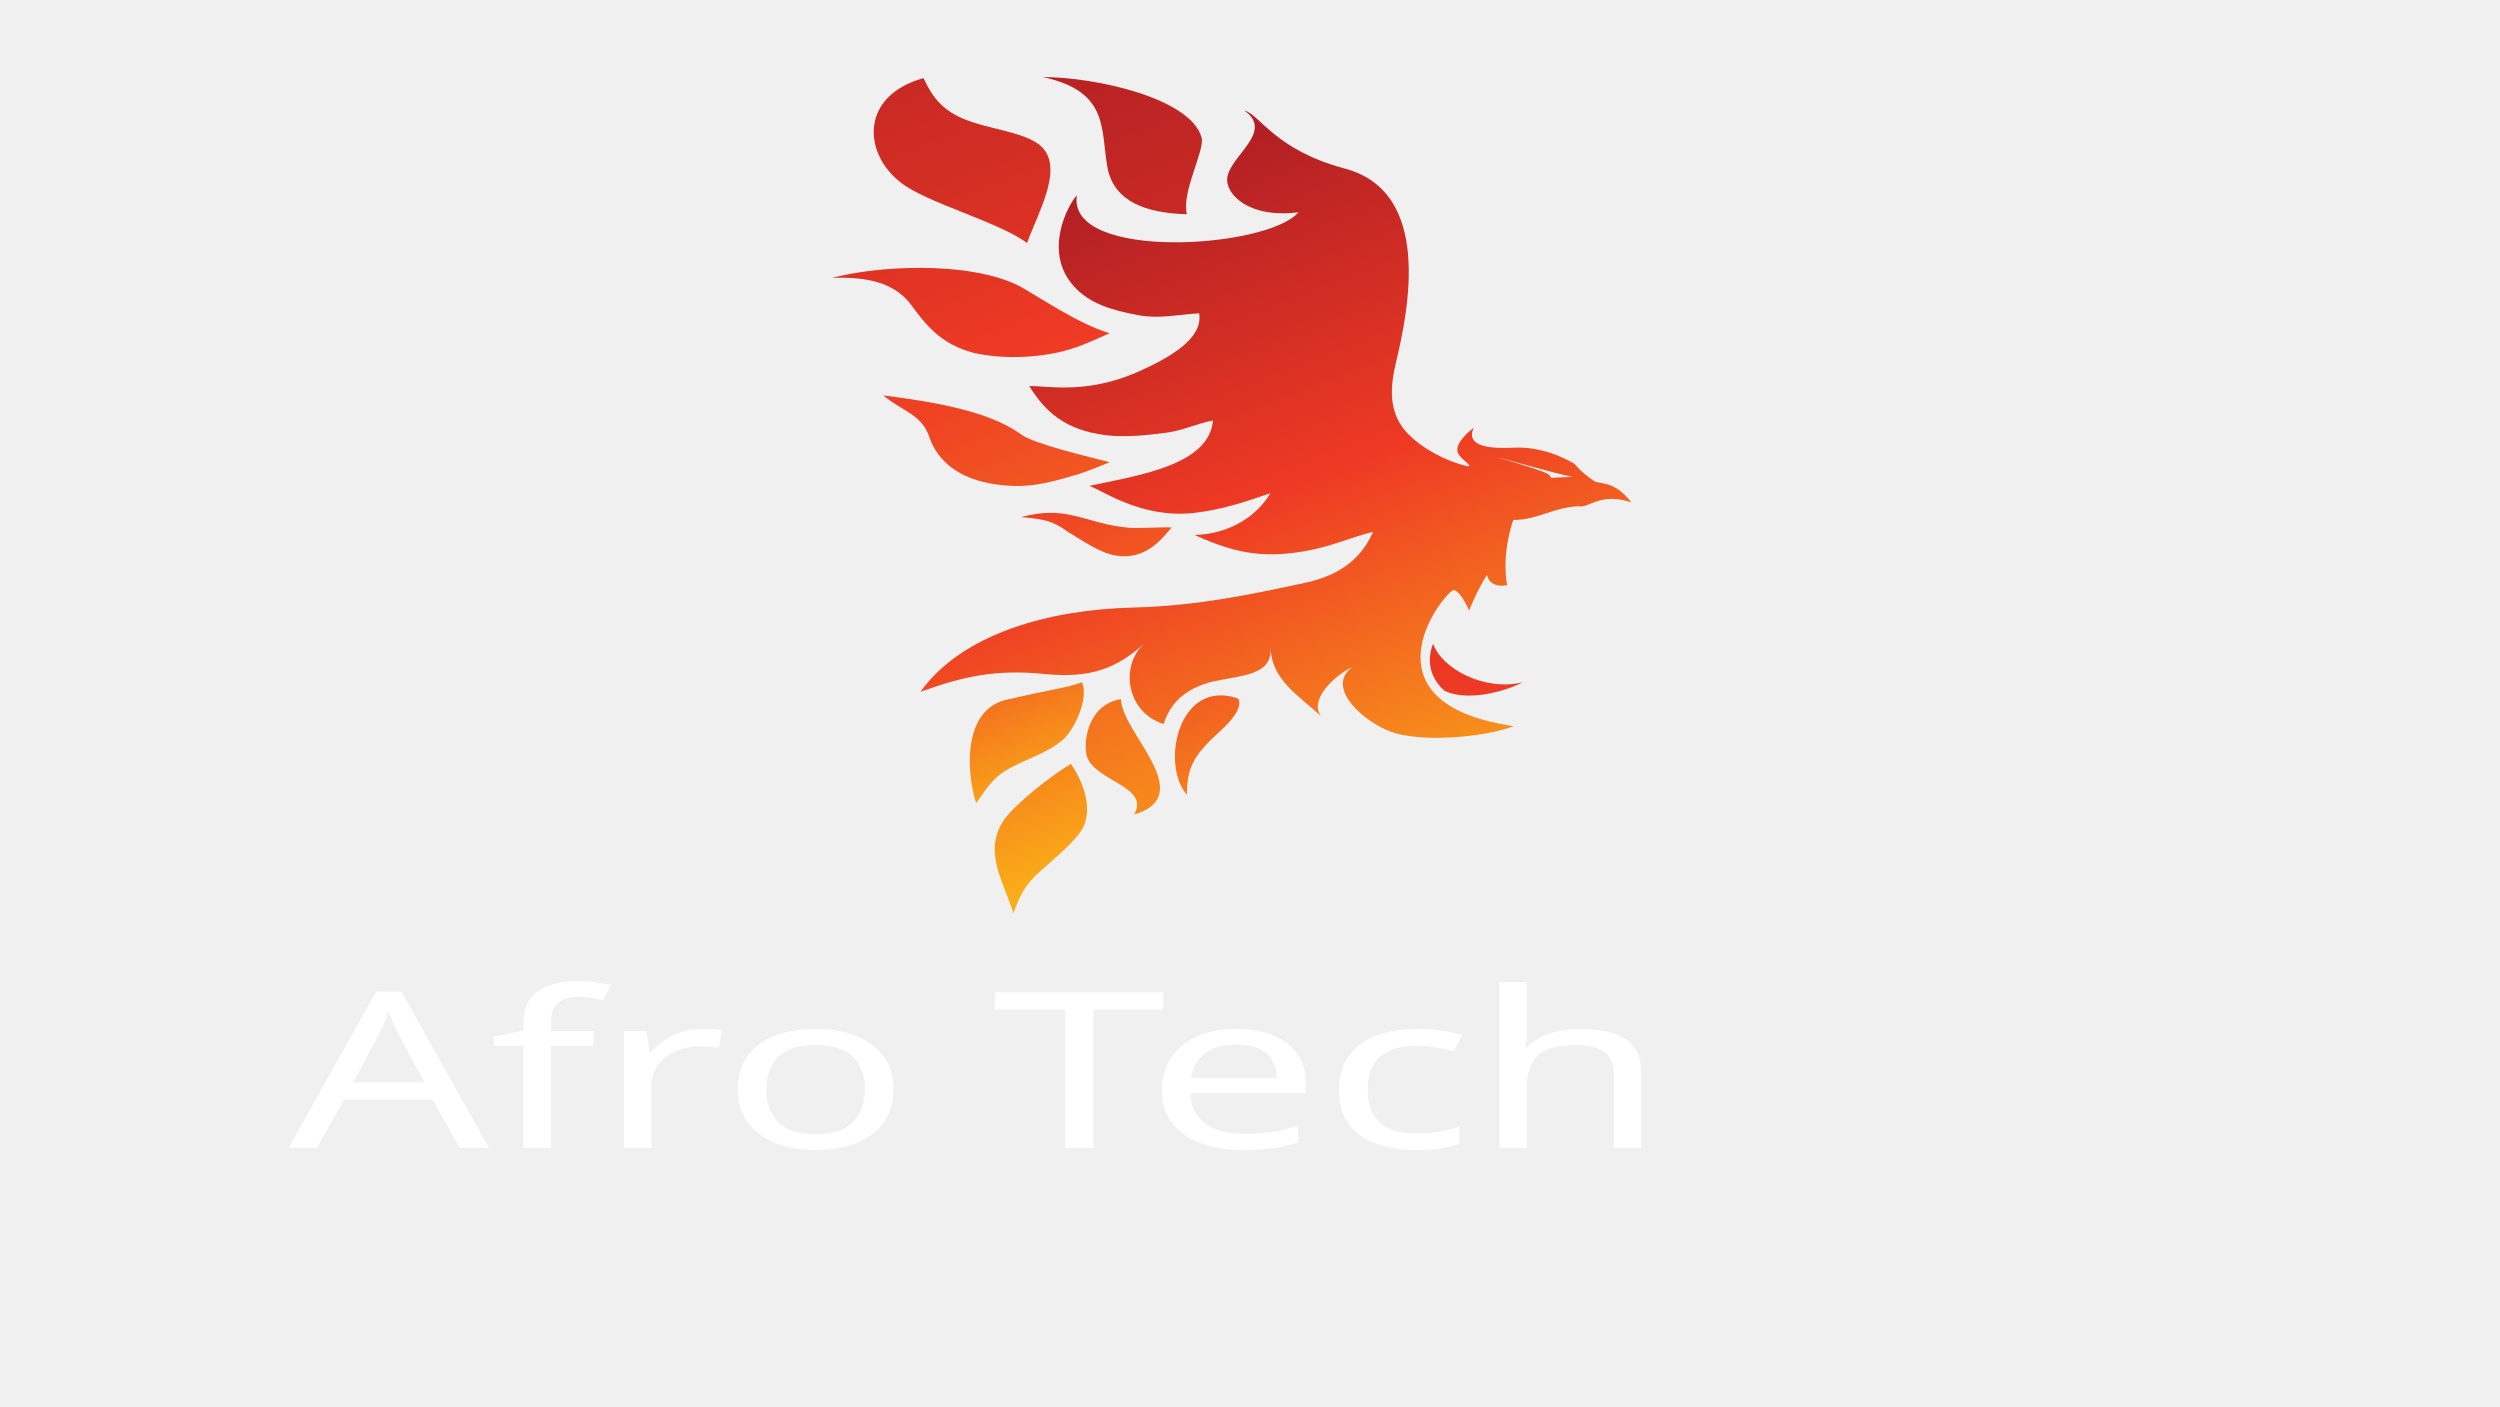
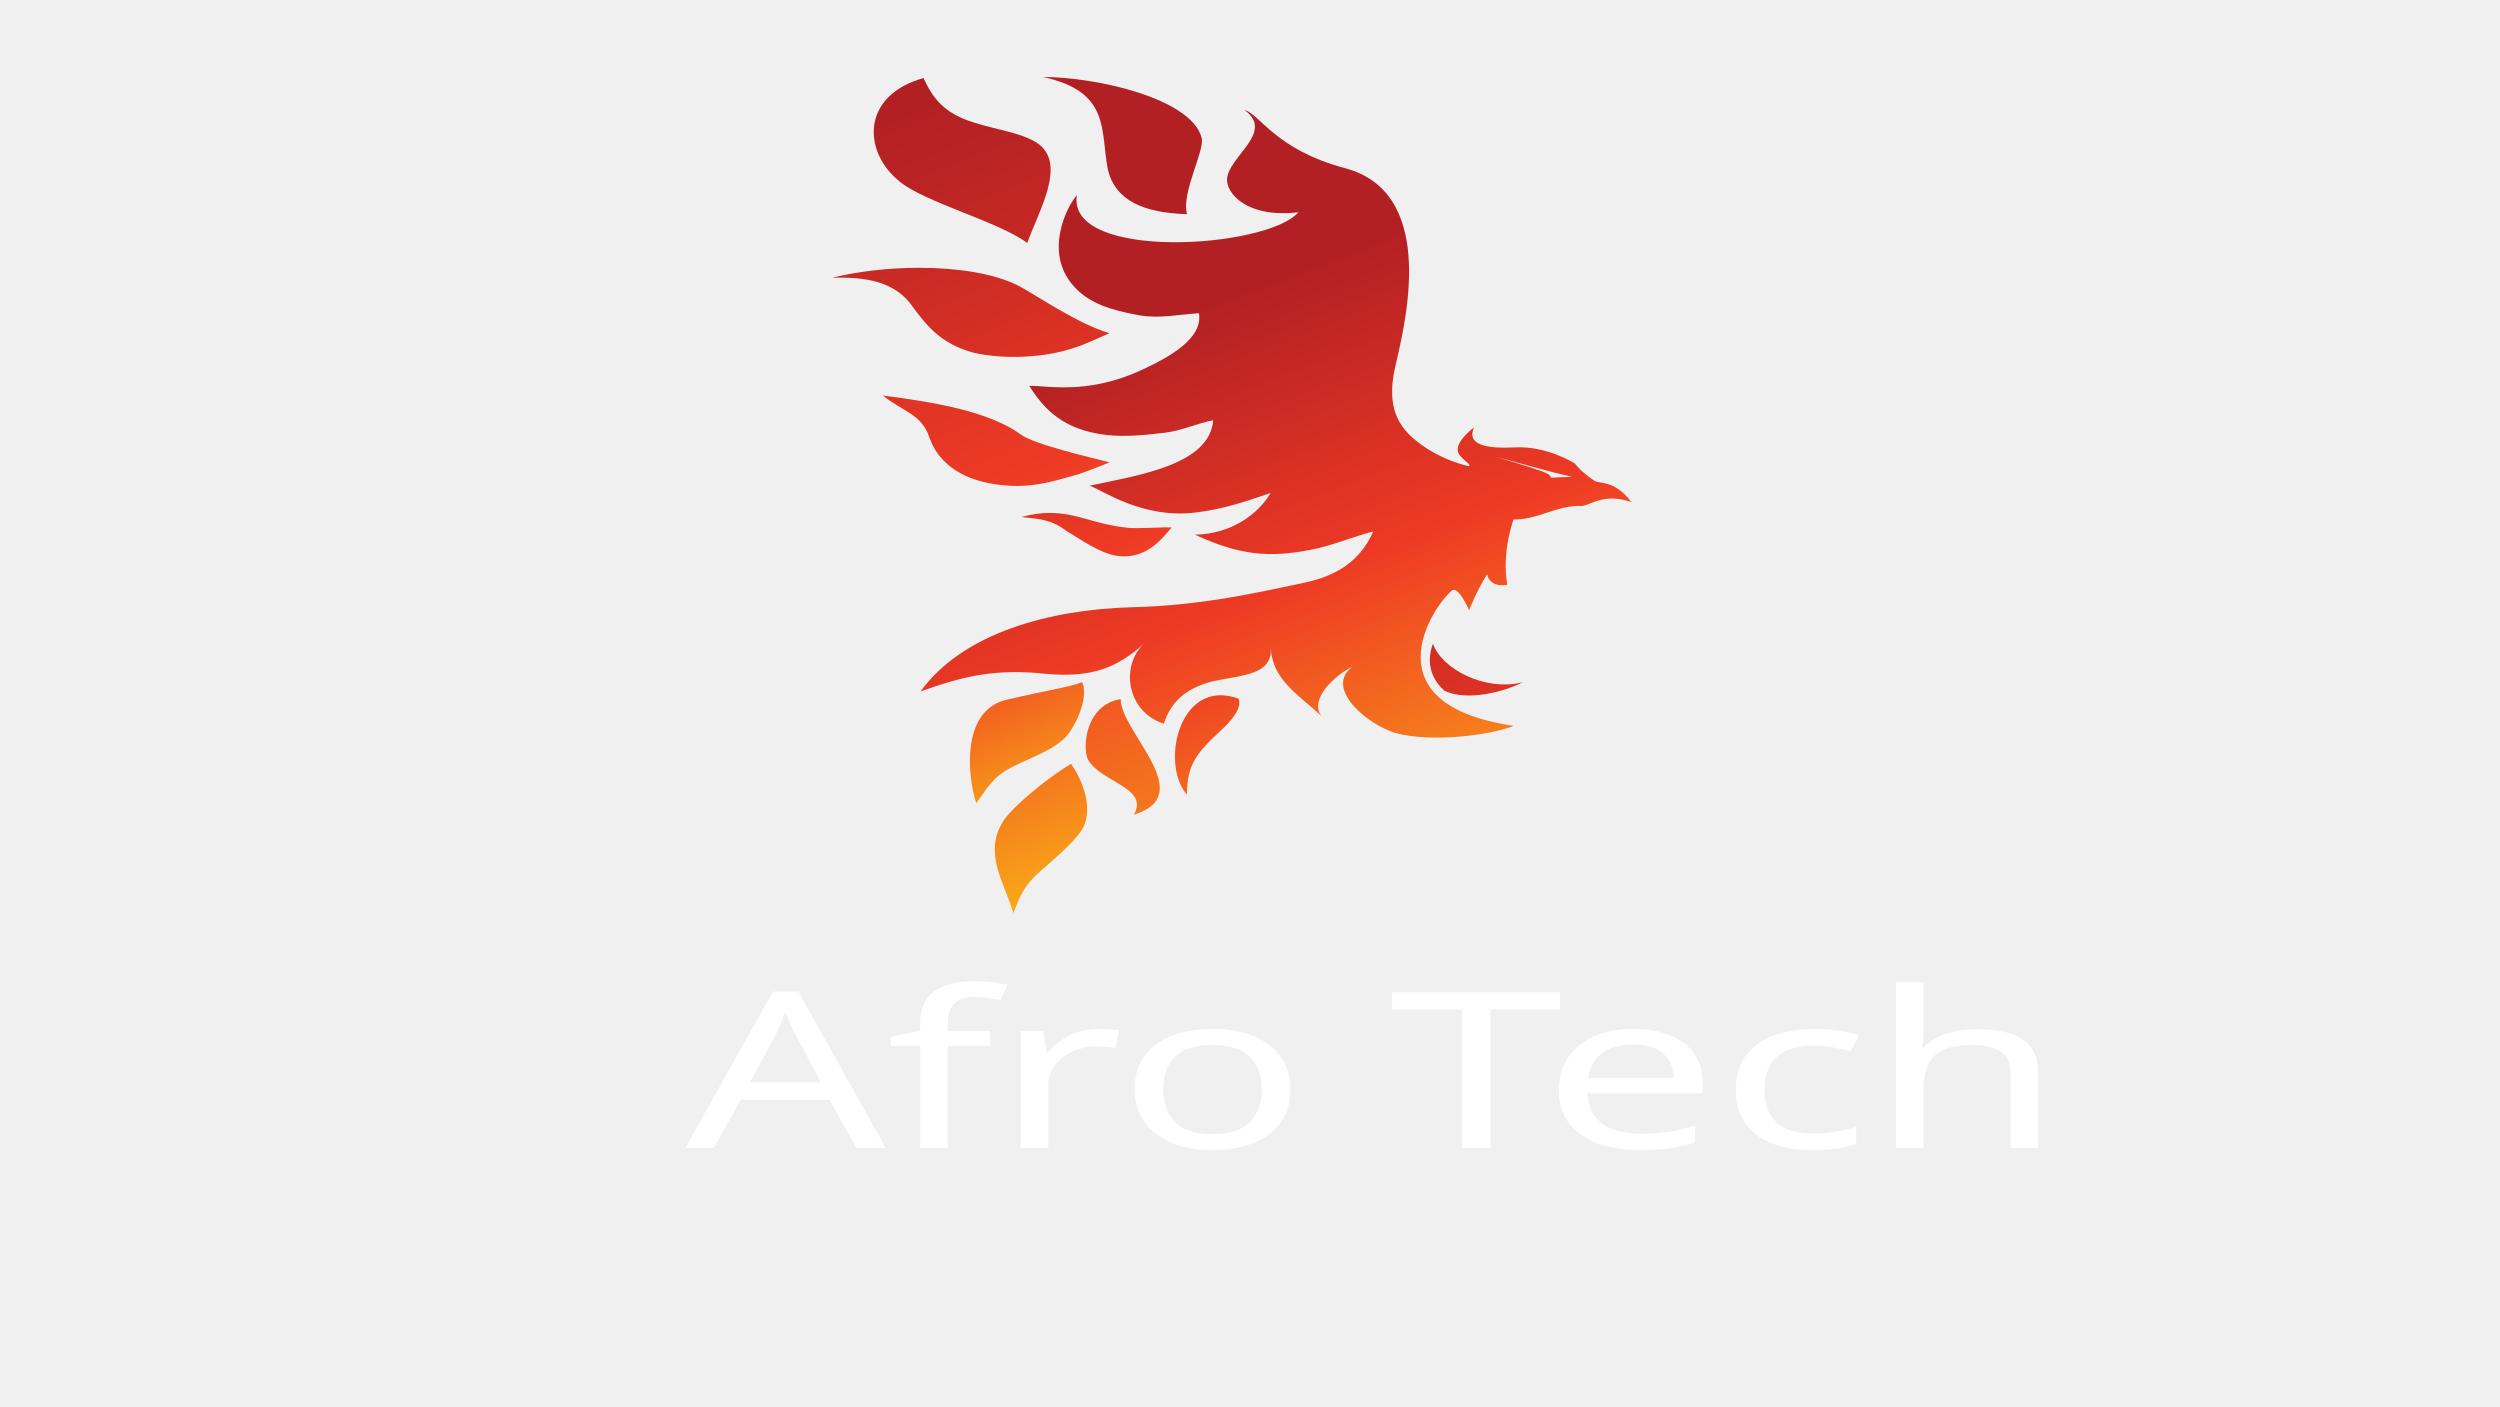
- <svg xmlns="http://www.w3.org/2000/svg" width="800" height="450" viewBox="0 0 211.667 119.062" version="1.1" id="svg8">
-   <defs id="defs2">
-     <linearGradient x1="0" y1="0" x2="1" y2="0" gradientUnits="userSpaceOnUse" gradientTransform="matrix(-91.31073,158.1549,158.1549,91.31073,218.4297,264.8906)" spreadMethod="pad" id="linearGradient845">
-       <stop style="stop-opacity:1;stop-color:#faad18" offset="0" id="stop837" />
-       <stop style="stop-opacity:1;stop-color:#faad18" offset="0.205" id="stop839" />
-       <stop style="stop-opacity:1;stop-color:#ee3a24" offset="0.638" id="stop841" />
-       <stop style="stop-opacity:1;stop-color:#b32024" offset="1" id="stop843" />
-     </linearGradient>
-     <linearGradient x1="0" y1="0" x2="1" y2="0" gradientUnits="userSpaceOnUse" gradientTransform="matrix(-35.45944,61.41754,61.41754,35.45944,126.6025,337.124)" spreadMethod="pad" id="linearGradient869">
-       <stop style="stop-opacity:1;stop-color:#faad18" offset="0" id="stop861" />
-       <stop style="stop-opacity:1;stop-color:#faad18" offset="0.205" id="stop863" />
-       <stop style="stop-opacity:1;stop-color:#ee3a24" offset="0.638" id="stop865" />
-       <stop style="stop-opacity:1;stop-color:#b32024" offset="1" id="stop867" />
-     </linearGradient>
-     <linearGradient x1="0" y1="0" x2="1" y2="0" gradientUnits="userSpaceOnUse" gradientTransform="matrix(-84.89768,147.0471,147.0471,84.89768,157.4097,298.6709)" spreadMethod="pad" id="linearGradient893">
-       <stop style="stop-opacity:1;stop-color:#faad18" offset="0" id="stop885" />
-       <stop style="stop-opacity:1;stop-color:#faad18" offset="0.205" id="stop887" />
-       <stop style="stop-opacity:1;stop-color:#ee3a24" offset="0.638" id="stop889" />
-       <stop style="stop-opacity:1;stop-color:#b32024" offset="1" id="stop891" />
-     </linearGradient>
-     <linearGradient x1="0" y1="0" x2="1" y2="0" gradientUnits="userSpaceOnUse" gradientTransform="matrix(-50.44294,87.36973,87.36973,50.44294,155.2397,318.625)" spreadMethod="pad" id="linearGradient917">
-       <stop style="stop-opacity:1;stop-color:#faad18" offset="0" id="stop909" />
-       <stop style="stop-opacity:1;stop-color:#faad18" offset="0.205" id="stop911" />
-       <stop style="stop-opacity:1;stop-color:#ee3a24" offset="0.638" id="stop913" />
-       <stop style="stop-opacity:1;stop-color:#b32024" offset="1" id="stop915" />
-     </linearGradient>
-     <linearGradient x1="0" y1="0" x2="1" y2="0" gradientUnits="userSpaceOnUse" gradientTransform="matrix(-50.02325,86.64281,86.64281,50.02325,129.457,320.1929)" spreadMethod="pad" id="linearGradient941">
-       <stop style="stop-opacity:1;stop-color:#faad18" offset="0" id="stop933" />
-       <stop style="stop-opacity:1;stop-color:#faad18" offset="0.205" id="stop935" />
-       <stop style="stop-opacity:1;stop-color:#ee3a24" offset="0.638" id="stop937" />
-       <stop style="stop-opacity:1;stop-color:#b32024" offset="1" id="stop939" />
-     </linearGradient>
-     <linearGradient x1="0" y1="0" x2="1" y2="0" gradientUnits="userSpaceOnUse" gradientTransform="matrix(-66.40972,115.025,115.025,66.40972,159.9517,323.7285)" spreadMethod="pad" id="linearGradient965">
-       <stop style="stop-opacity:1;stop-color:#faad18" offset="0" id="stop957" />
-       <stop style="stop-opacity:1;stop-color:#faad18" offset="0.205" id="stop959" />
-       <stop style="stop-opacity:1;stop-color:#ee3a24" offset="0.638" id="stop961" />
-       <stop style="stop-opacity:1;stop-color:#b32024" offset="1" id="stop963" />
-     </linearGradient>
-     <linearGradient x1="0" y1="0" x2="1" y2="0" gradientUnits="userSpaceOnUse" gradientTransform="matrix(-101.5548,175.898,175.898,101.5548,170.6484,301.8208)" spreadMethod="pad" id="linearGradient989">
-       <stop style="stop-opacity:1;stop-color:#faad18" offset="0" id="stop981" />
-       <stop style="stop-opacity:1;stop-color:#faad18" offset="0.205" id="stop983" />
-       <stop style="stop-opacity:1;stop-color:#ee3a24" offset="0.638" id="stop985" />
-       <stop style="stop-opacity:1;stop-color:#b32024" offset="1" id="stop987" />
-     </linearGradient>
-     <linearGradient x1="0" y1="0" x2="1" y2="0" gradientUnits="userSpaceOnUse" gradientTransform="matrix(-91.12247,157.8287,157.8287,91.12247,171.4541,314.3149)" spreadMethod="pad" id="linearGradient1013">
-       <stop style="stop-opacity:1;stop-color:#faad18" offset="0" id="stop1005" />
-       <stop style="stop-opacity:1;stop-color:#faad18" offset="0.205" id="stop1007" />
-       <stop style="stop-opacity:1;stop-color:#ee3a24" offset="0.638" id="stop1009" />
-       <stop style="stop-opacity:1;stop-color:#b32024" offset="1" id="stop1011" />
-     </linearGradient>
-     <linearGradient x1="0" y1="0" x2="1" y2="0" gradientUnits="userSpaceOnUse" gradientTransform="matrix(-116.292,201.4236,201.4236,116.292,232.96,261.7783)" spreadMethod="pad" id="linearGradient1037">
-       <stop style="stop-opacity:1;stop-color:#faad18" offset="0" id="stop1029" />
-       <stop style="stop-opacity:1;stop-color:#faad18" offset="0.205" id="stop1031" />
-       <stop style="stop-opacity:1;stop-color:#ee3a24" offset="0.638" id="stop1033" />
-       <stop style="stop-opacity:1;stop-color:#b32024" offset="1" id="stop1035" />
-     </linearGradient>
-     <linearGradient x1="0" y1="0" x2="1" y2="0" gradientUnits="userSpaceOnUse" gradientTransform="matrix(-115.1671,199.4753,199.4753,115.1671,201.71,282.7178)" spreadMethod="pad" id="linearGradient1061">
-       <stop style="stop-opacity:1;stop-color:#faad18" offset="0" id="stop1053" />
-       <stop style="stop-opacity:1;stop-color:#faad18" offset="0.205" id="stop1055" />
-       <stop style="stop-opacity:1;stop-color:#ee3a24" offset="0.638" id="stop1057" />
-       <stop style="stop-opacity:1;stop-color:#b32024" offset="1" id="stop1059" />
-     </linearGradient>
-     <linearGradient x1="0" y1="0" x2="1" y2="0" gradientUnits="userSpaceOnUse" gradientTransform="matrix(-65.285,113.0769,113.0769,65.285,175.3657,318.6431)" spreadMethod="pad" id="linearGradient1085">
-       <stop style="stop-opacity:1;stop-color:#faad18" offset="0" id="stop1077" />
-       <stop style="stop-opacity:1;stop-color:#faad18" offset="0.205" id="stop1079" />
-       <stop style="stop-opacity:1;stop-color:#ee3a24" offset="0.638" id="stop1081" />
-       <stop style="stop-opacity:1;stop-color:#b32024" offset="1" id="stop1083" />
-     </linearGradient>
-   </defs>
+ <svg xmlns="http://www.w3.org/2000/svg" version="1.1" id="svg8" x="0px" y="0px" viewBox="0 0 800 450" style="enable-background:new 0 0 800 450;" xml:space="preserve">
+   <style type="text/css">
+ 	.st0{fill:url(#path847_1_);}
+ 	.st1{fill:url(#path871_1_);}
+ 	.st2{fill:url(#path895_1_);}
+ 	.st3{fill:url(#path919_1_);}
+ 	.st4{fill:url(#path943_1_);}
+ 	.st5{fill:url(#path967_1_);}
+ 	.st6{fill:url(#path991_1_);}
+ 	.st7{fill:url(#path1015_1_);}
+ 	.st8{fill:url(#path1039_1_);}
+ 	.st9{fill:url(#path1063_1_);}
+ 	.st10{fill:url(#path1087_1_);}
+ 	.st11{fill:#FFFFFF;}
+ 	.st12{font-family:'Calibri';}
+ 	.st13{font-size:69.747px;}
+ </style>
  <g id="layer1" transform="translate(0,-177.9375)">
-     <g transform="matrix(0.849181,0,0,-0.5701313,-10.53304,444.477)" id="g787">
+     <g id="g787" transform="matrix(0.849181,0,0,-0.5701313,-10.53304,444.477)">
      <g id="g825">
        <g id="g827">
          <g id="g833">
            <g id="g835">
-               <path id="path847" style="fill:url(#linearGradient845);stroke:none" d="m 156.426,364.917 c 0,0.001 -10e-4,0.001 -10e-4,0.004 v 0 c 2.237,-1.602 5.886,-0.203 7.83,1.276 v 0 c -3.818,-1.418 -8.099,1.992 -8.966,5.718 v 0 c -0.109,-0.451 -1.129,-3.985 1.137,-6.998" />
+               <linearGradient id="path847_1_" gradientUnits="userSpaceOnUse" x1="-153.325" y1="-1613.994" x2="-152.325" y2="-1613.994" gradientTransform="matrix(-293.0621 507.5989 340.7963 196.7588 505900.219 395096.906)">
+                 <stop offset="0" style="stop-color:#FAAD18" />
+                 <stop offset="0.205" style="stop-color:#FAAD18" />
+                 <stop offset="0.638" style="stop-color:#EE3A24" />
+                 <stop offset="1" style="stop-color:#B32024" />
+               </linearGradient>
+               <path id="path847" class="st0" d="M556.7,79.8C556.7,79.8,556.7,79.8,556.7,79.8L556.7,79.8        c8.5-6,22.2-0.8,29.6,4.8l0,0c-14.4-5.4-30.6,7.5-33.9,21.6l0,0C552,104.5,548.2,91.2,556.7,79.8" />
            </g>
          </g>
        </g>
      </g>
      <g id="g849">
        <g id="g851">
          <g id="g857">
            <g id="g859">
-               <path id="path871" style="fill:url(#linearGradient869);stroke:none" d="m 112.811,363.613 c -4.563,-1.489 -4.006,-11.204 -3.079,-15.374 v 0 c 0.927,1.853 1.544,3.708 3.243,5.098 v 0 c 1.854,1.545 3.862,2.316 5.407,4.326 v 0 c 0.927,1.08 2.67,5.915 1.894,8.524 v 0 c -1.399,-0.795 -3.412,-1.167 -7.465,-2.574" />
+               <linearGradient id="path871_1_" gradientUnits="userSpaceOnUse" x1="-156.541" y1="-1616.003" x2="-155.541" y2="-1616.003" gradientTransform="matrix(-113.8072 197.1199 132.3441 76.409 196496.922 154309.203)">
+                 <stop offset="0" style="stop-color:#FAAD18" />
+                 <stop offset="0.205" style="stop-color:#FAAD18" />
+                 <stop offset="0.638" style="stop-color:#EE3A24" />
+                 <stop offset="1" style="stop-color:#B32024" />
+               </linearGradient>
+               <path id="path871" class="st1" d="M391.9,74.8c-17.2-5.6-15.1-42.3-11.6-58.1l0,0        c3.5,7,5.8,14,12.3,19.3l0,0c7,5.8,14.6,8.8,20.4,16.4l0,0c3.5,4.1,10.1,22.4,7.2,32.2l0,0C414.8,81.6,407.2,80.2,391.9,74.8" />
            </g>
          </g>
        </g>
      </g>
      <g id="g873">
        <g id="g875">
          <g id="g881">
            <g id="g883">
-               <path id="path895" style="fill:url(#linearGradient893);stroke:none" d="m 120.893,354.721 c 1.236,-3.399 6.131,-4.166 4.587,-8.181 v 0 c 6.486,2.883 -1.284,12.218 -1.313,17.146 v 0 c -3.564,-0.864 -3.875,-7.314 -3.274,-8.965" />
+               <linearGradient id="path895_1_" gradientUnits="userSpaceOnUse" x1="-153.48" y1="-1614.09" x2="-152.48" y2="-1614.09" gradientTransform="matrix(-272.4794 471.9483 316.8609 182.9398 470182.375 367545.062)">
+                 <stop offset="0" style="stop-color:#FAAD18" />
+                 <stop offset="0.205" style="stop-color:#FAAD18" />
+                 <stop offset="0.638" style="stop-color:#EE3A24" />
+                 <stop offset="1" style="stop-color:#B32024" />
+               </linearGradient>
+               <path id="path895" class="st2" d="M422.4,41.2c4.7-12.8,23.2-15.7,17.3-30.9l0,0        c24.5,10.9-4.9,46.2-5,64.8l0,0C421.3,71.9,420.2,47.5,422.4,41.2" />
            </g>
          </g>
        </g>
      </g>
      <g id="g897">
        <g id="g899">
          <g id="g905">
            <g id="g907">
-               <path id="path919" style="fill:url(#linearGradient917);stroke:none" d="m 130.74,349.475 c 0,4.48 0.926,6.178 3.399,9.577 v 0 c 0.842,1.125 2.198,3.274 1.736,4.699 v 0 c -0.634,0.336 -1.222,0.489 -1.762,0.49 v 0 c -4.512,0.001 -5.764,-10.663 -3.373,-14.766" />
+               <linearGradient id="path919_1_" gradientUnits="userSpaceOnUse" x1="-154.98" y1="-1615.027" x2="-153.98" y2="-1615.027" gradientTransform="matrix(-161.8968 280.4136 188.2666 108.6958 279517.125 218909.828)">
+                 <stop offset="0" style="stop-color:#FAAD18" />
+                 <stop offset="0.205" style="stop-color:#FAAD18" />
+                 <stop offset="0.638" style="stop-color:#EE3A24" />
+                 <stop offset="1" style="stop-color:#B32024" />
+               </linearGradient>
+               <path id="path919" class="st3" d="M459.7,21.4c0,16.9,3.5,23.3,12.8,36.2l0,0        c3.2,4.3,8.3,12.4,6.6,17.8l0,0c-2.4,1.3-4.6,1.8-6.7,1.9l0,0C455.4,77.2,450.6,36.9,459.7,21.4" />
            </g>
          </g>
        </g>
      </g>
      <g id="g921">
        <g id="g923">
          <g id="g929">
            <g id="g931">
-               <path id="path943" style="fill:url(#linearGradient941);stroke:none" d="m 112.513,345.767 c -2.163,-4.788 0,-9.268 0.927,-13.902 v 0 c 0.617,2.471 1.08,4.171 2.625,6.178 v 0 c 1.236,1.7 4.229,5.212 4.538,7.375 v 0 c 0.565,2.681 -0.214,6.027 -1.425,8.651 v 0 c -1.971,-1.713 -5.604,-6.027 -6.665,-8.302" />
+               <linearGradient id="path943_1_" gradientUnits="userSpaceOnUse" x1="-155.011" y1="-1615.046" x2="-154.011" y2="-1615.046" gradientTransform="matrix(-160.5498 278.0805 186.7002 107.7915 277097.312 217104.328)">
+                 <stop offset="0" style="stop-color:#FAAD18" />
+                 <stop offset="0.205" style="stop-color:#FAAD18" />
+                 <stop offset="0.638" style="stop-color:#EE3A24" />
+                 <stop offset="1" style="stop-color:#B32024" />
+               </linearGradient>
+               <path id="path943" class="st4" d="M390.8,7.4c-8.2-18.1,0-35,3.5-52.5l0,0        c2.3,9.3,4.1,15.8,9.9,23.3l0,0c4.7,6.4,16,19.7,17.2,27.9l0,0c2.1,10.1-0.8,22.8-5.4,32.7l0,0C408.5,32.3,394.8,16,390.8,7.4        " />
            </g>
          </g>
        </g>
      </g>
      <g id="g945">
        <g id="g947">
          <g id="g953">
            <g id="g955">
-               <path id="path967" style="fill:url(#linearGradient965);stroke:none" d="m 114.212,390.718 c 2.162,-0.309 3.089,-0.463 4.635,-2.162 v 0 c 1.235,-1.082 3.27,-3.281 4.971,-3.591 v 0 c 2.786,-0.557 4.371,2.36 5.404,4.223 v 0 c -0.296,0.027 -1.022,-0.006 -1.813,-0.041 v 0 c -1.105,-0.046 -2.335,-0.093 -2.693,0.026 v 0 c -3.156,0.468 -4.896,2.173 -7.562,2.173 v 0 c -0.859,0 -1.813,-0.176 -2.942,-0.628" />
+               <linearGradient id="path967_1_" gradientUnits="userSpaceOnUse" x1="-154.091" y1="-1614.472" x2="-153.091" y2="-1614.472" gradientTransform="matrix(-213.1422 369.1732 247.8588 143.1015 367887.875 287843.594)">
+                 <stop offset="0" style="stop-color:#FAAD18" />
+                 <stop offset="0.205" style="stop-color:#FAAD18" />
+                 <stop offset="0.638" style="stop-color:#EE3A24" />
+                 <stop offset="1" style="stop-color:#B32024" />
+               </linearGradient>
+               <path id="path967" class="st5" d="M397.2,177.3c8.2-1.2,11.7-1.7,17.5-8.2l0,0        c4.7-4.1,12.4-12.4,18.8-13.6l0,0c10.5-2.1,16.5,8.9,20.4,16l0,0c-1.1,0.1-3.9,0-6.9-0.2l0,0c-4.2-0.2-8.8-0.4-10.2,0.1l0,0        c-11.9,1.8-18.5,8.2-28.6,8.2l0,0C405.1,179.7,401.5,179,397.2,177.3" />
            </g>
          </g>
        </g>
      </g>
      <g id="g969">
        <g id="g971">
          <g id="g977">
            <g id="g979">
-               <path id="path991" style="fill:url(#linearGradient989);stroke:none" d="m 105.098,402.458 c 0.774,-3.244 2.793,-6.121 6.655,-6.894 v 0 c 2.936,-0.617 4.93,0.097 7.711,1.333 v 0 c 0.926,0.31 3.579,1.97 3.579,1.97 v 0 c -1.736,0.686 -7.467,2.632 -8.831,4.121 v 0 c -3.246,3.553 -8.961,4.877 -13.748,5.804 v 0 c 2.009,-2.471 3.861,-2.78 4.634,-6.334" />
+               <linearGradient id="path991_1_" gradientUnits="userSpaceOnUse" x1="-153.119" y1="-1613.865" x2="-152.119" y2="-1613.865" gradientTransform="matrix(-325.9403 564.5454 379.0295 218.8329 562405.188 439450.875)">
+                 <stop offset="0" style="stop-color:#FAAD18" />
+                 <stop offset="0.205" style="stop-color:#FAAD18" />
+                 <stop offset="0.638" style="stop-color:#EE3A24" />
+                 <stop offset="1" style="stop-color:#B32024" />
+               </linearGradient>
+               <path id="path991" class="st6" d="M362.7,221.7c2.9-12.3,10.6-23.1,25.2-26.1l0,0        c11.1-2.3,18.6,0.4,29.1,5l0,0c3.5,1.2,13.5,7.4,13.5,7.4l0,0c-6.6,2.6-28.2,9.9-33.4,15.6l0,0c-12.3,13.4-33.9,18.4-52,21.9        l0,0C352.8,236.3,359.8,235.1,362.7,221.7" />
            </g>
          </g>
        </g>
      </g>
      <g id="g993">
        <g id="g995">
          <g id="g1001">
            <g id="g1003">
-               <path id="path1015" style="fill:url(#linearGradient1013);stroke:none" d="m 95.366,426.246 c 3.398,0.156 6.024,-0.616 7.724,-3.706 v 0 c 1.544,-3.089 2.935,-6.026 6.333,-7.414 v 0 c 3.091,-1.083 7.26,-0.773 10.195,0.771 v 0 c 0.797,0.354 2.614,1.586 3.425,2.126 v 0 c -3.122,1.348 -7.256,5.584 -8.986,6.988 v 0 c -2.514,1.926 -6.255,2.718 -9.991,2.718 v 0 c -3.151,0 -6.297,-0.563 -8.7,-1.483" />
+               <linearGradient id="path1015_1_" gradientUnits="userSpaceOnUse" x1="-153.329" y1="-1613.996" x2="-152.329" y2="-1613.996" gradientTransform="matrix(-292.4578 506.552 340.0934 196.3531 504680.594 394471.094)">
+                 <stop offset="0" style="stop-color:#FAAD18" />
+                 <stop offset="0.205" style="stop-color:#FAAD18" />
+                 <stop offset="0.638" style="stop-color:#EE3A24" />
+                 <stop offset="1" style="stop-color:#B32024" />
+               </linearGradient>
+               <path id="path1015" class="st7" d="M326,311.6c12.8,0.6,22.8-2.3,29.2-14l0,0        c5.8-11.7,11.1-22.8,23.9-28l0,0c11.7-4.1,27.4-2.9,38.5,2.9l0,0c3,1.3,9.9,6,12.9,8l0,0c-11.8,5.1-27.4,21.1-34,26.4l0,0        c-9.5,7.3-23.6,10.3-37.8,10.3l0,0C346.9,317.2,335,315,326,311.6" />
            </g>
          </g>
        </g>
      </g>
      <g id="g1017">
        <g id="g1019">
          <g id="g1025">
            <g id="g1027">
-               <path id="path1039" style="fill:url(#linearGradient1037);stroke:none" d="m 122.863,442.311 c 0.728,-4.662 3.657,-6.438 7.879,-6.623 v 0 c -0.57,3.253 1.814,9.53 1.466,11.378 v 0 c -1.081,5.869 -10.581,8.994 -15.834,8.994 v 0 c 6.797,-2.162 5.716,-8.033 6.489,-13.749" />
+               <linearGradient id="path1039_1_" gradientUnits="userSpaceOnUse" x1="-152.887" y1="-1613.719" x2="-151.887" y2="-1613.719" gradientTransform="matrix(-373.2395 646.47 434.0328 250.5891 644189.875 502907.125)">
+                 <stop offset="0" style="stop-color:#FAAD18" />
+                 <stop offset="0.205" style="stop-color:#FAAD18" />
+                 <stop offset="0.638" style="stop-color:#EE3A24" />
+                 <stop offset="1" style="stop-color:#B32024" />
+               </linearGradient>
+               <path id="path1039" class="st8" d="M429.9,372.3c2.8-17.6,13.8-24.3,29.8-25l0,0        c-2.2,12.3,6.9,36,5.5,43l0,0c-4.1,22.2-40,34-59.8,34l0,0C431.1,416.1,427,393.9,429.9,372.3" />
            </g>
          </g>
        </g>
      </g>
      <g id="g1041">
        <g id="g1043">
          <g id="g1049">
            <g id="g1051">
-               <path id="path1063" style="fill:url(#linearGradient1061);stroke:none" d="m 102.163,440.458 c 2.511,-3.041 9.924,-5.948 12.641,-9.046 v 0 c 1.03,4.276 3.462,10.491 1.724,13.835 v 0 c -1.08,2.316 -4.788,2.936 -6.95,4.016 v 0 c -3.09,1.389 -4.171,3.708 -5.098,6.643 v 0 c -6.333,-2.626 -6.024,-11.122 -2.317,-15.448" />
+               <linearGradient id="path1063_1_" gradientUnits="userSpaceOnUse" x1="-152.902" y1="-1613.729" x2="-151.902" y2="-1613.729" gradientTransform="matrix(-369.6292 640.2169 429.8345 248.1652 637847.25 498131.188)">
+                 <stop offset="0" style="stop-color:#FAAD18" />
+                 <stop offset="0.205" style="stop-color:#FAAD18" />
+                 <stop offset="0.638" style="stop-color:#EE3A24" />
+                 <stop offset="1" style="stop-color:#B32024" />
+               </linearGradient>
+               <path id="path1063" class="st9" d="M351.7,365.3c9.5-11.5,37.5-22.5,47.8-34.2l0,0        c3.9,16.2,13.1,39.7,6.5,52.3l0,0c-4.1,8.8-18.1,11.1-26.3,15.2l0,0c-11.7,5.2-15.8,14-19.3,25.1l0,0        C336.5,413.7,337.6,381.6,351.7,365.3" />
            </g>
          </g>
        </g>
      </g>
      <g id="g1065">
        <g id="g1067">
          <g id="g1073">
            <g id="g1075">
-               <path id="path1087" style="fill:url(#linearGradient1085);stroke:none" d="m 134.756,440.927 c -0.094,-2.147 2.008,-5.875 7.106,-4.948 v 0 c -3.09,-5.406 -23.096,-7.318 -22.09,2.525 v 0 c -0.892,-1.426 -3.398,-8.395 -0.309,-13.492 v 0 c 1.517,-2.504 3.617,-3.548 6.488,-4.325 v 0 c 2.093,-0.566 3.943,0.119 6.013,0.29 v 0 c 0.417,-3.673 -2.8,-6.492 -6.013,-8.632 v 0 c -4.028,-2.683 -7.325,-2.481 -9.343,-2.28 v 0 c -0.674,0.067 -1.206,0.134 -1.574,0.095 v 0 c 1.502,-3.631 3.486,-6.525 7.635,-7.284 v 0 c 1.919,-0.349 4.057,-0.007 5.951,0.356 v 0 c 1.758,0.335 3.15,1.403 4.723,1.834 v 0 c -0.389,-6.623 -7.33,-8.132 -12.334,-9.715 v 0 c 1.309,-0.649 5.242,-4.923 10.503,-4.006 v 0 c 2.791,0.489 5.097,1.657 7.553,2.915 v 0 c -1.288,-3.284 -3.994,-6.075 -7.552,-6.197 v 0 c 4.478,-3.059 7.389,-3.451 11.546,-2.248 v 0 c 2.217,0.642 4.116,1.922 6.255,2.724 v 0 c -1.584,-5.393 -4.671,-6.935 -7.143,-7.705 v 0 c -4.709,-1.472 -10.188,-3.307 -16.838,-3.554 v 0 c -8.341,-0.31 -16.992,-3.862 -21.162,-12.513 v 0 c 4.325,2.318 7.569,3.4 12.511,2.627 v 0 c 4.562,-0.609 7.028,0.88 9.756,4.462 v 0 c -2.323,-3.174 -1.807,-10.057 1.985,-11.877 v 0 c 0.617,2.936 2.008,5.253 4.943,6.334 v 0 c 2.934,0.926 5.869,0.926 5.715,4.942 v 0 c 0.145,-4.608 2.573,-6.802 5.029,-10.082 v 0 c -1.22,2.402 1.345,6.047 3.158,7.302 v 0 c -2.934,-3.089 1.391,-8.651 4.325,-9.885 v 0 c 3.553,-1.392 9.287,-0.336 11.741,1.08 v 0 c -14.545,3.152 -8.188,17.61 -6.179,20.081 v 0 c 0.656,0.789 1.727,-2.922 1.727,-2.922 v 0 c 0,0 0.709,2.746 1.76,5.282 v 0 l 0.04,-0.064 c -0.003,0.008 0.036,-0.376 0.24,-0.76 v 0 c 0.252,-0.475 0.755,-0.95 1.742,-0.684 v 0 c -0.57,5.065 0.624,9.633 0.612,9.684 v 0 c 2.451,0.003 4.051,1.921 6.539,2.038 v 0 c 0.414,-0.129 0.848,0.202 1.427,0.533 v 0 c 0.84,0.481 1.983,0.961 3.809,0.036 v 0 c -1.744,3.417 -3.237,2.619 -3.732,3.2 v 0 c -1.31,1.296 -1.918,2.513 -1.918,2.513 v 0 c 0,0 -2.76,2.663 -6.039,2.418 v 0 c -1.906,-0.143 -4.97,-0.089 -4.018,2.958 v 0 c -0.785,-0.891 -1.836,-2.414 -1.606,-3.624 v 0 c 0.221,-1.058 1.561,-1.998 1.037,-2.117 v 0 c -2.408,0.843 -4.622,2.791 -5.923,4.734 v 0 c -2.126,3.173 -1.827,7.181 -1.255,10.759 v 0 c 1.217,7.626 3.678,25.249 -5.101,28.732 v 0 c -7.005,2.78 -8.513,8.093 -10.025,8.627 v 0 c 3.056,-3.224 -1.565,-6.784 -1.715,-10.167 m 26.858,-41.295 c 1.164,-0.403 5.446,-2.299 7.554,-2.941 v 0 l -2.113,-0.145 c -0.281,0.556 0.512,0.471 -5.441,3.086" />
+               <linearGradient id="path1087_1_" gradientUnits="userSpaceOnUse" x1="-154.139" y1="-1614.502" x2="-153.139" y2="-1614.502" gradientTransform="matrix(-209.5324 362.9209 243.6611 140.6779 361722.438 282969.938)">
+                 <stop offset="0" style="stop-color:#FAAD18" />
+                 <stop offset="0.205" style="stop-color:#FAAD18" />
+                 <stop offset="0.638" style="stop-color:#EE3A24" />
+                 <stop offset="1" style="stop-color:#B32024" />
+               </linearGradient>
+               <path id="path1087" class="st10" d="M474.8,367.1c-0.4-8.1,7.6-22.2,26.9-18.7l0,0        c-11.7-20.4-87.3-27.7-83.5,9.5l0,0c-3.4-5.4-12.8-31.7-1.2-51l0,0c5.7-9.5,13.7-13.4,24.5-16.3l0,0        c7.9-2.1,14.9,0.4,22.7,1.1l0,0c1.6-13.9-10.6-24.5-22.7-32.6l0,0c-15.2-10.1-27.7-9.4-35.3-8.6l0,0c-2.5,0.3-4.6,0.5-5.9,0.4        l0,0c5.7-13.7,13.2-24.7,28.9-27.5l0,0c7.3-1.3,15.3,0,22.5,1.3l0,0c6.6,1.3,11.9,5.3,17.9,6.9l0,0        c-1.5-25-27.7-30.7-46.6-36.7l0,0c4.9-2.5,19.8-18.6,39.7-15.1l0,0c10.5,1.8,19.3,6.3,28.5,11l0,0        c-4.9-12.4-15.1-23-28.5-23.4l0,0c16.9-11.6,27.9-13,43.6-8.5l0,0c8.4,2.4,15.6,7.3,23.6,10.3l0,0c-6-20.4-17.7-26.2-27-29.1        l0,0c-17.8-5.6-38.5-12.5-63.6-13.4l0,0c-31.5-1.2-64.2-14.6-80-47.3l0,0c16.3,8.8,28.6,12.9,47.3,9.9l0,0        c17.2-2.3,26.6,3.3,36.9,16.9l0,0c-8.8-12-6.8-38,7.5-44.9l0,0c2.3,11.1,7.6,19.9,18.7,23.9l0,0c11.1,3.5,22.2,3.5,21.6,18.7        l0,0c0.5-17.4,9.7-25.7,19-38.1l0,0c-4.6,9.1,5.1,22.9,11.9,27.6l0,0c-11.1-11.7,5.3-32.7,16.3-37.4l0,0        c13.4-5.3,35.1-1.3,44.4,4.1l0,0c-55,11.9-30.9,66.6-23.4,75.9l0,0c2.5,3,6.5-11,6.5-11l0,0c0,0,2.7,10.4,6.7,20l0,0l0.2-0.2        c0,0,0.1-1.4,0.9-2.9l0,0c1-1.8,2.9-3.6,6.6-2.6l0,0c-2.2,19.1,2.4,36.4,2.3,36.6l0,0c9.3,0,15.3,7.3,24.7,7.7l0,0        c1.6-0.5,3.2,0.8,5.4,2l0,0c3.2,1.8,7.5,3.6,14.4,0.1l0,0c-6.6,12.9-12.2,9.9-14.1,12.1l0,0c-5,4.9-7.2,9.5-7.2,9.5l0,0        c0,0-10.4,10.1-22.8,9.1l0,0c-7.2-0.5-18.8-0.3-15.2,11.2l0,0c-3-3.4-6.9-9.1-6.1-13.7l0,0c0.8-4,5.9-7.6,3.9-8l0,0        c-9.1,3.2-17.5,10.5-22.4,17.9l0,0c-8,12-6.9,27.1-4.7,40.7l0,0c4.6,28.8,13.9,95.4-19.3,108.6l0,0        c-26.5,10.5-32.2,30.6-37.9,32.6l0,0C492.9,393.3,475.4,379.8,474.8,367.1 M576.3,211c4.4-1.5,20.6-8.7,28.6-11.1l0,0l-8-0.5        C595.9,201.4,598.8,201.1,576.3,211" />
            </g>
          </g>
        </g>
      </g>
    </g>
-     <text xml:space="preserve" style="font-style:normal;font-weight:normal;font-size:22.148px;line-height:1.25;font-family:sans-serif;letter-spacing:0px;word-spacing:0px;fill:#000000;fill-opacity:1;stroke:none;stroke-width:0.755" x="20.35" y="330.207" id="text238" transform="scale(1.200196,0.8331972)">
-       <tspan id="tspan236" x="20.35" y="330.207" style="font-style:normal;font-variant:normal;font-weight:normal;font-stretch:normal;font-family:Cliffhanger;-inkscape-font-specification:Cliffhanger;stroke-width:0.755;fill:#ffffff">Afro Tech</tspan>
-     </text>
+     <text transform="matrix(1.4405 0 0 1 219.3105 545.2715)" class="st11 st12 st13">Afro Tech</text>
  </g>
</svg>
